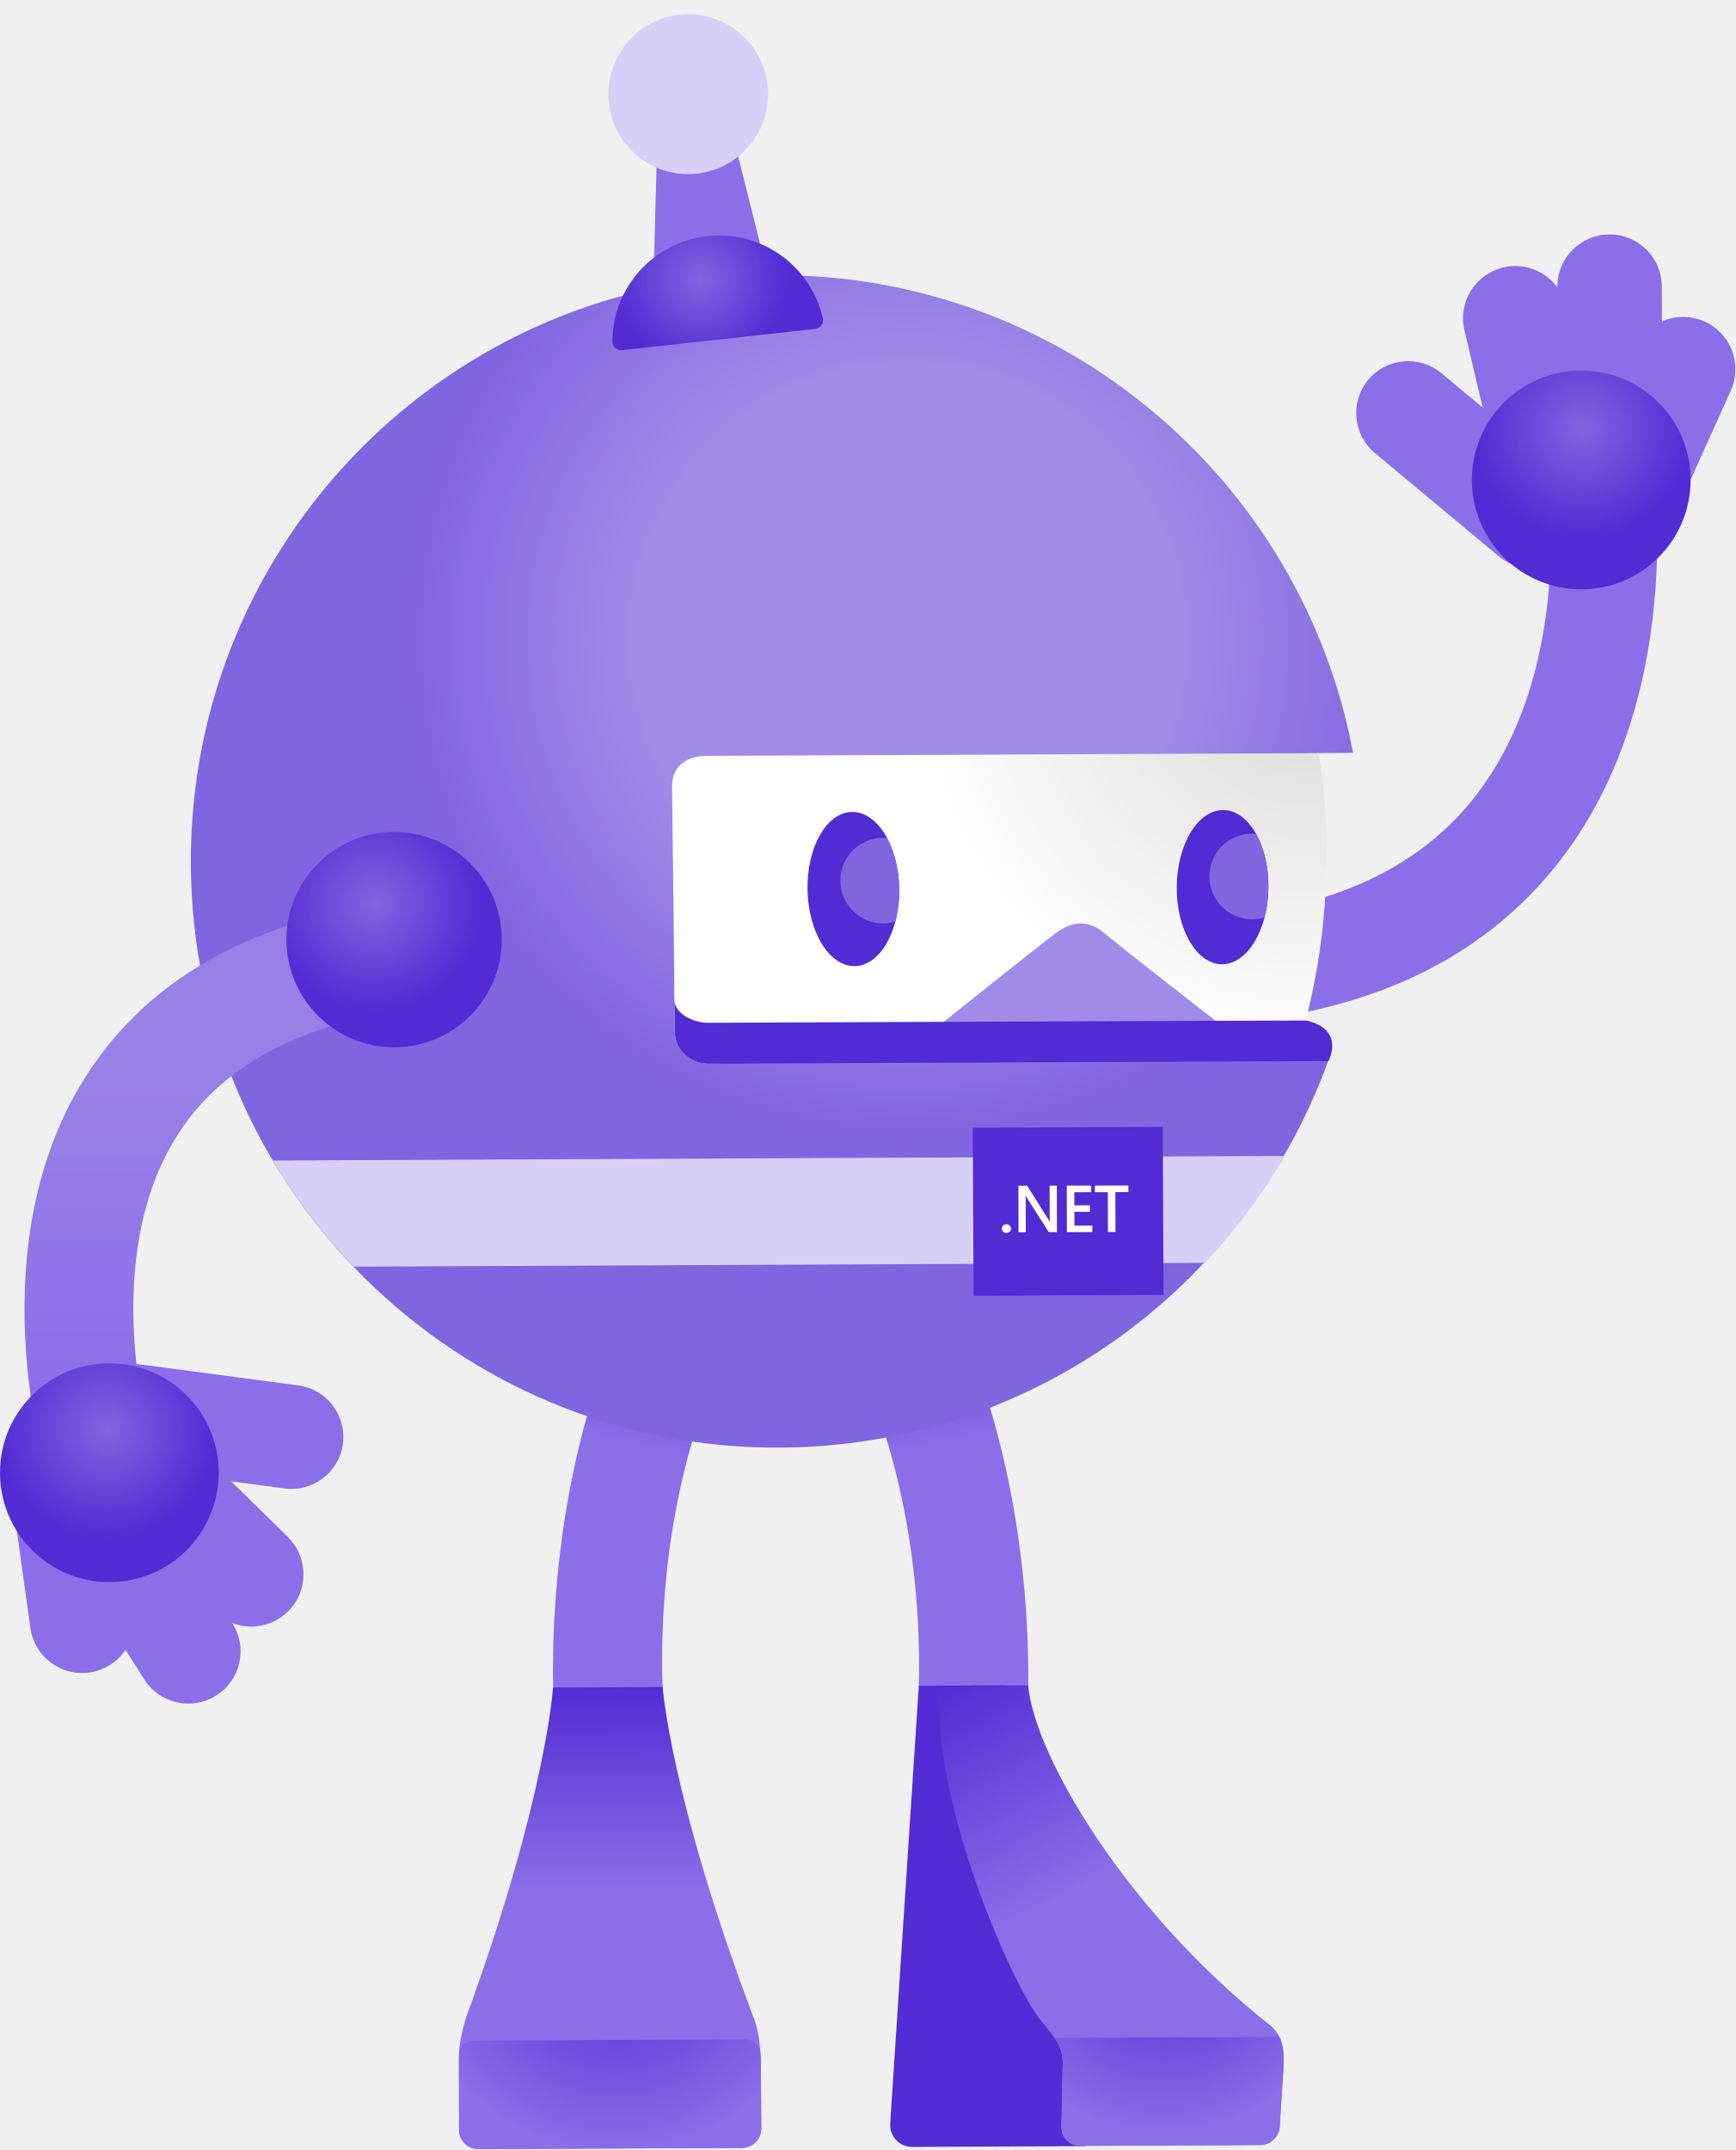
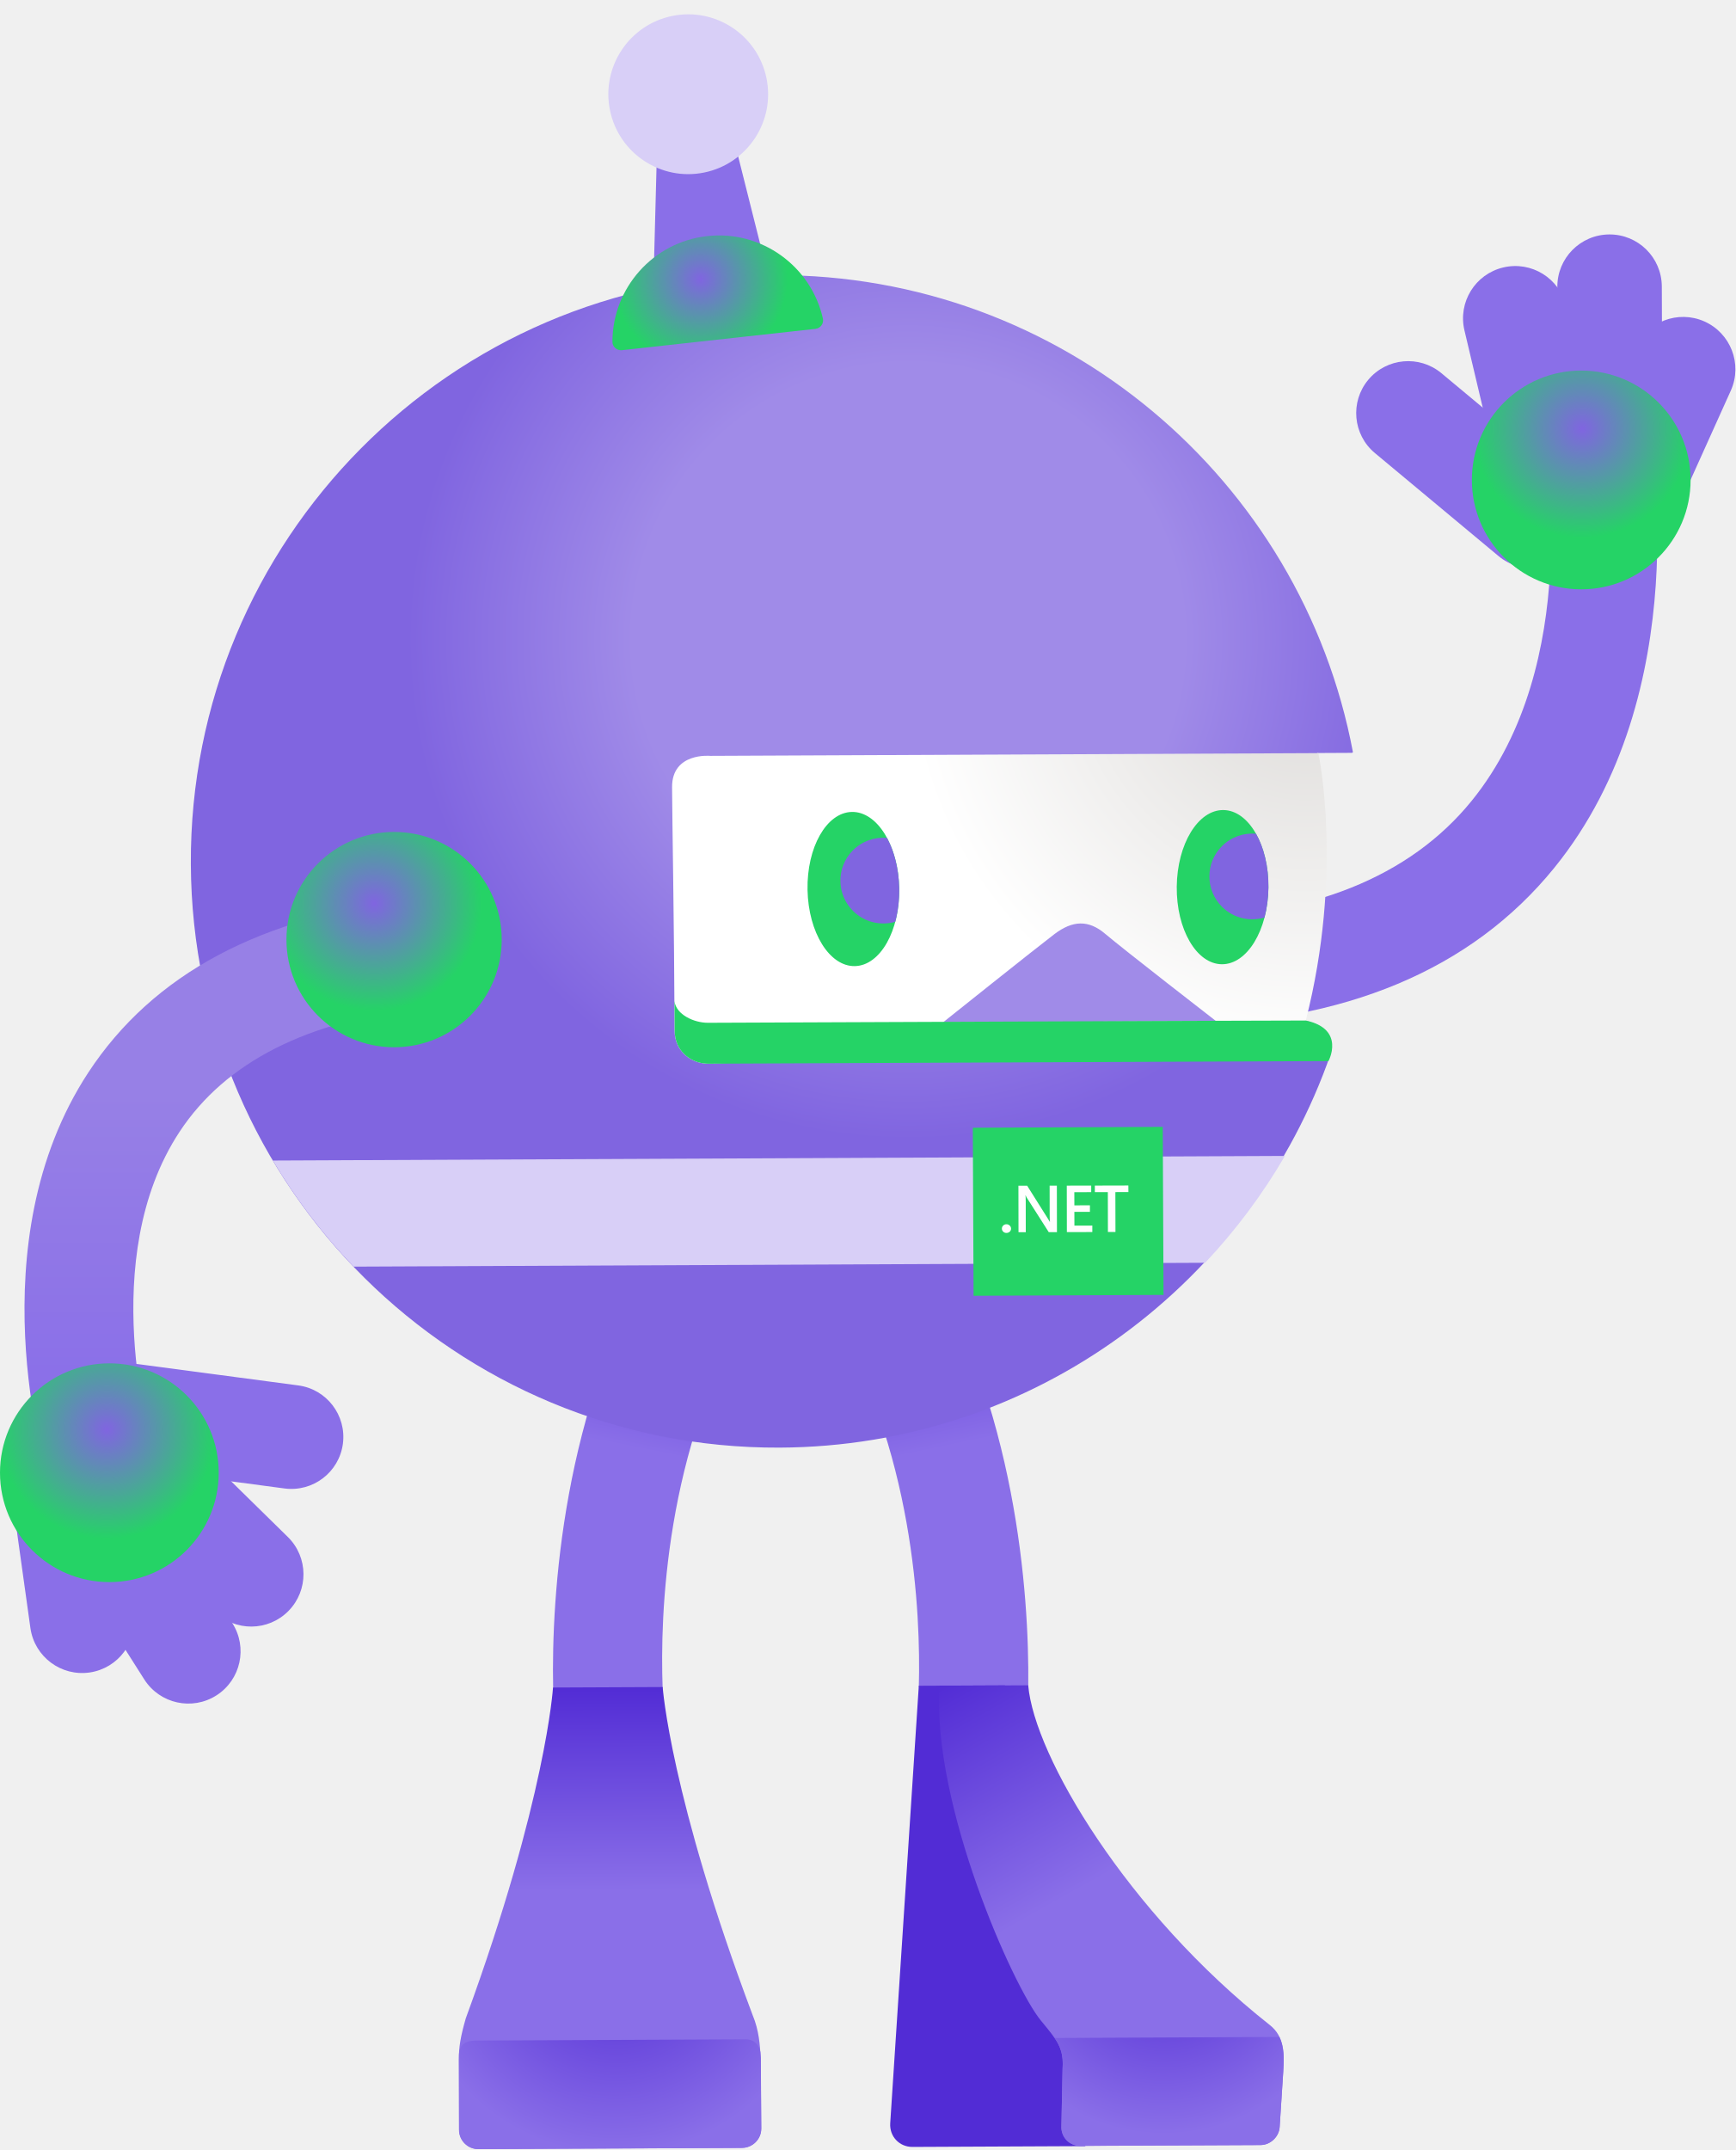
<svg xmlns="http://www.w3.org/2000/svg" width="419" height="519" viewBox="0 0 419 519" fill="none">
  <path d="M284.432 247.568L284.004 221.881C316.359 221.335 340.356 211.735 355.308 193.336C382.408 159.996 372.893 108.183 372.786 107.659L398.013 102.831C398.505 105.432 409.797 167.017 375.237 209.53C355.276 234.093 324.719 246.894 284.432 247.568Z" fill="#8A6FE8" />
  <path d="M331.954 109.36L361.826 134.245C367.145 138.676 375.055 137.959 379.497 132.639C383.928 127.32 383.211 119.41 377.891 114.969L348.019 90.084C342.7 85.653 334.79 86.37 330.348 91.69C325.917 97.02 326.634 104.929 331.954 109.36Z" fill="#8A6FE8" />
  <path d="M407.175 118.062L417.92 94.226C420.735 87.858 417.856 80.409 411.488 77.583C405.12 74.768 397.67 77.647 394.845 84.016L383.831 108.461L407.175 118.062Z" fill="#8A6FE8" />
  <path d="M401.363 105.175L401.234 69.117C401.181 62.149 395.498 56.541 388.53 56.594C381.562 56.648 375.954 62.331 376.007 69.299L376.018 96.11L401.363 105.175Z" fill="#8A6FE8" />
  <path d="M386.453 109.071L378.137 73.955C376.543 67.169 369.757 62.963 362.971 64.558C356.185 66.152 351.979 72.938 353.574 79.724L362.04 115.482L386.453 109.071Z" fill="#8A6FE8" />
  <path d="M381.776 142.261C396.359 142.261 408.181 130.44 408.181 115.857C408.181 101.274 396.359 89.453 381.776 89.453C367.194 89.453 355.372 101.274 355.372 115.857C355.372 130.44 367.194 142.261 381.776 142.261Z" fill="url(#paint0_radial)" />
  <path d="M248.267 406.979C248.513 384.727 245.345 339.561 222.376 301.736L199.922 315.372C220.76 349.675 222.323 389.715 221.841 407.182C221.798 408.627 235.263 409.933 248.267 406.979Z" fill="url(#paint1_linear)" />
  <path d="M221.841 406.936L242.637 406.84L262.052 518.065L220.311 518.258C217.132 518.269 214.724 515.711 214.938 512.532L221.841 406.936Z" fill="#522CD5" />
  <path d="M306.566 488.814C310.173 491.661 310.109 495.782 309.831 500.127L308.964 513.452C308.803 515.839 306.727 517.798 304.34 517.809L260.832 518.012C258.125 518.023 256.08 515.839 256.262 513.142L256.551 499.335C256.883 494.315 255.192 492.474 251.307 487.744C244.649 479.663 224.967 435.62 226.84 406.925L248.256 406.829C249.691 423.858 272.167 461.682 306.566 488.814Z" fill="url(#paint2_linear)" />
  <path d="M309.82 500.127C310.023 497.088 310.077 494.176 308.889 491.715L254.635 491.961C256.134 494.166 256.765 496.092 256.562 499.314L256.273 513.121C256.091 515.828 258.146 518.012 260.843 517.99L304.34 517.798C306.727 517.787 308.803 515.828 308.964 513.442L309.82 500.127Z" fill="url(#paint3_radial)" />
  <path d="M133.552 407.471C133.103 385.22 135.864 340.021 158.49 301.993L181.073 315.425C160.545 349.921 159.346 389.972 159.989 407.428C160.042 408.884 146.578 410.318 133.552 407.471Z" fill="url(#paint4_linear)" />
  <path d="M110.798 497.152C110.765 494.187 111.204 491.575 112.457 487.23C131.882 434.132 133.52 407.364 133.52 407.364L159.999 407.246C159.999 407.246 161.819 433.512 181.716 486.427C183.289 490.195 183.471 493.641 183.674 496.831L183.792 513.816C183.803 516.374 181.716 518.483 179.158 518.494L177.873 518.504L116.781 518.782L115.496 518.793C112.927 518.804 110.83 516.728 110.819 514.159L110.798 497.152Z" fill="url(#paint5_linear)" />
  <path d="M110.798 497.152C110.798 496.67 110.808 496.199 110.83 495.739C110.969 494.262 111.643 492.603 114.875 492.582L180.207 492.282C182.561 492.367 183.343 494.176 183.589 495.311C183.621 495.814 183.664 496.328 183.696 496.82L183.813 513.806C183.824 515.411 183.011 516.824 181.769 517.669C181.031 518.172 180.132 518.472 179.179 518.483L177.895 518.494L116.802 518.772L115.528 518.782C114.244 518.793 113.077 518.269 112.232 517.434C111.386 516.599 110.862 515.432 110.851 514.148L110.798 497.152Z" fill="url(#paint6_radial)" />
  <path d="M314.979 246.348C324.162 210.407 318.008 181.777 318.008 181.777L326.452 181.734L326.656 181.574C314.262 115.75 256.326 66.099 186.949 66.42C108.796 66.773 45.723 130.424 46.077 208.577C46.43 286.731 110.08 349.803 188.234 349.45C249.905 349.172 302.178 309.474 321.304 254.343C321.872 251.999 321.797 247.804 314.979 246.348Z" fill="url(#paint7_radial)" />
  <path d="M310.237 279.035L65.877 280.148C71.4 289.428 77.95 298.012 85.367 305.761L290.972 304.829C298.336 297.005 304.8 288.368 310.237 279.035Z" fill="#D8CFF7" />
-   <path d="M235.062 312.794L280.924 312.585L280.74 272.021L234.877 272.23L235.062 312.794Z" fill="#512BD4" />
+   <path d="M235.062 312.794L280.924 312.585L280.74 272.021L234.877 272.23L235.062 312.794Z" fill="#25d366" />
  <path d="M243.001 297.626C242.691 297.626 242.434 297.53 242.22 297.327C242.006 297.123 241.899 296.866 241.899 296.588C241.899 296.299 242.006 296.042 242.22 295.839C242.434 295.625 242.691 295.528 243.001 295.528C243.312 295.528 243.568 295.635 243.782 295.839C243.996 296.042 244.114 296.299 244.114 296.588C244.114 296.877 244.007 297.123 243.793 297.327C243.568 297.519 243.312 297.626 243.001 297.626Z" fill="white" />
  <path d="M255.192 297.434H253.212L247.967 289.203C247.839 289 247.721 288.775 247.636 288.55H247.593C247.636 288.786 247.657 289.299 247.657 290.091L247.668 297.444H245.912L245.891 286.228H247.999L253.062 294.265C253.276 294.597 253.415 294.833 253.479 294.95H253.511C253.458 294.651 253.437 294.148 253.437 293.441L253.426 286.217H255.17L255.192 297.434Z" fill="white" />
  <path d="M263.733 297.412L257.589 297.423L257.568 286.206L263.465 286.195V287.779L259.387 287.79L259.398 290.969L263.155 290.958V292.532L259.398 292.542L259.409 295.86L263.733 295.85V297.412Z" fill="white" />
  <path d="M272.445 287.758L269.298 287.769L269.32 297.401H267.5L267.479 287.769L264.343 287.779V286.195L272.434 286.174L272.445 287.758Z" fill="white" />
  <path d="M315.279 246.337C324.355 210.836 318.457 182.483 318.308 181.798L171.484 182.462C171.484 182.462 162.226 181.563 162.268 190.018C162.311 198.463 162.761 222.341 162.878 248.746C162.9 254.172 167.363 256.773 170.863 256.751C170.874 256.751 311.618 252.213 315.279 246.337Z" fill="url(#paint8_radial)" />
  <path d="M227.685 246.798C227.685 246.798 250.183 228.827 254.571 225.499C258.959 222.17 262.812 221.977 266.869 225.445C270.925 228.913 293.616 246.498 293.616 246.498L227.685 246.798Z" fill="#A08BE8" />
-   <path d="M320.748 256.141C320.748 256.141 324.943 248.414 315.279 246.348C315.289 246.305 170.927 246.894 170.927 246.894C167.566 246.905 163.232 244.925 162.846 241.671C162.857 244.004 162.878 246.369 162.889 248.756C162.91 253.68 166.582 256.27 169.878 256.698C170.21 256.73 170.542 256.773 170.874 256.773L180.742 256.73L320.748 256.141Z" fill="#512BD4" />
-   <path d="M206.4 233.214C212.511 233.095 217.302 224.667 217.102 214.39C216.901 204.112 211.785 195.878 205.674 195.997C199.563 196.116 194.772 204.544 194.973 214.821C195.173 225.099 200.289 233.333 206.4 233.214Z" fill="#512BD4" />
-   <path d="M306.249 214.267C306.356 203.989 301.488 195.605 295.377 195.541C289.266 195.478 284.225 203.758 284.118 214.037C284.011 224.315 288.878 232.699 294.99 232.763C301.101 232.826 306.142 224.545 306.249 214.267Z" fill="#512BD4" />
+   <path d="M320.748 256.141C320.748 256.141 324.943 248.414 315.279 246.348C315.289 246.305 170.927 246.894 170.927 246.894C167.566 246.905 163.232 244.925 162.846 241.671C162.857 244.004 162.878 246.369 162.889 248.756C162.91 253.68 166.582 256.27 169.878 256.698C170.21 256.73 170.542 256.773 170.874 256.773L180.742 256.73L320.748 256.141Z" fill="#25d366" />
+   <path d="M206.4 233.214C212.511 233.095 217.302 224.667 217.102 214.39C216.901 204.112 211.785 195.878 205.674 195.997C199.563 196.116 194.772 204.544 194.973 214.821C195.173 225.099 200.289 233.333 206.4 233.214Z" fill="#25d366" />
+   <path d="M306.249 214.267C306.356 203.989 301.488 195.605 295.377 195.541C289.266 195.478 284.225 203.758 284.118 214.037C284.011 224.315 288.878 232.699 294.99 232.763C301.101 232.826 306.142 224.545 306.249 214.267Z" fill="#25d366" />
  <path d="M205.905 205.291C208.152 203.022 211.192 202.016 214.157 202.262C215.912 205.495 217.014 209.733 217.111 214.389C217.164 217.3 216.811 220.04 216.158 222.513C212.669 223.519 208.752 222.662 205.979 219.922C201.912 215.909 201.88 209.348 205.905 205.291Z" fill="#8065E0" />
  <path d="M294.996 204.285C297.255 202.016 300.294 200.999 303.259 201.256C305.164 204.628 306.309 209.209 306.256 214.239C306.224 216.808 305.892 219.259 305.303 221.485C301.793 222.523 297.843 221.678 295.061 218.916C291.004 214.892 290.972 208.342 294.996 204.285Z" fill="#8065E0" />
  <path d="M11.634 357.017C10.917 354.716 -5.726 300.141 21.32 258.903C36.947 235.078 63.308 221.035 99.666 217.15L102.449 243.276C74.343 246.273 54.468 256.345 43.358 273.202C23.097 303.941 36.572 348.733 36.711 349.183L11.634 357.017Z" fill="url(#paint9_linear)" />
  <path d="M95.15 252.802C109.502 252.802 121.137 241.167 121.137 226.815C121.137 212.463 109.502 200.828 95.15 200.828C80.798 200.828 69.163 212.463 69.163 226.815C69.163 241.167 80.798 252.802 95.15 252.802Z" fill="url(#paint10_radial)" />
  <path d="M72.01 334.434L33.468 329.307C26.597 328.397 20.293 333.214 19.372 340.085C18.463 346.956 23.279 353.26 30.15 354.181L68.692 359.308C75.563 360.217 81.867 355.401 82.788 348.53C83.698 341.658 78.871 335.344 72.01 334.434Z" fill="#8A6FE8" />
  <path d="M3.735 367.185L7.353 393.076C8.37 399.968 14.77 404.731 21.663 403.725C28.556 402.708 33.319 396.308 32.312 389.415L28.598 362.861L3.735 367.185Z" fill="#8A6FE8" />
  <path d="M15.519 374.988L34.849 405.427C38.606 411.292 46.408 413.005 52.273 409.248C58.139 405.491 59.851 397.689 56.094 391.823L41.795 369.144L15.519 374.988Z" fill="#8A6FE8" />
  <path d="M26.051 363.739L51.803 389.019C56.769 393.911 64.753 393.846 69.644 388.88C74.536 383.914 74.472 375.929 69.516 371.038L43.294 345.297L26.051 363.739Z" fill="#8A6FE8" />
  <path d="M26.404 381.912C40.987 381.912 52.809 370.091 52.809 355.508C52.809 340.925 40.987 329.104 26.404 329.104C11.822 329.104 0 340.925 0 355.508C0 370.091 11.822 381.912 26.404 381.912Z" fill="url(#paint11_radial)" />
  <path d="M184.73 63.631L157.819 66.589L158.561 38.541L177.888 36.418L184.73 63.631Z" fill="#8A6FE8" />
  <path d="M170.018 41.647C180.455 39.521 187.193 29.336 185.067 18.899C182.941 8.461 172.757 1.723 162.319 3.849C151.882 5.975 145.144 16.16 147.27 26.598C149.396 37.035 159.58 43.773 170.018 41.647Z" fill="#D8CFF7" />
  <path d="M196.885 79.385C198.102 79.246 198.948 78.091 198.684 76.9C195.851 64.282 183.923 55.538 170.773 56.993C157.622 58.437 147.886 69.573 147.865 82.499C147.863 83.723 148.949 84.66 150.168 84.532L196.885 79.385Z" fill="url(#paint12_radial)" />
  <defs>
    <radialGradient id="paint0_radial" cx="0" cy="0" r="1" gradientUnits="userSpaceOnUse" gradientTransform="translate(382.004 103.457) scale(26.4058)">
      <stop stop-color="#8065E0" />
-       <stop offset="1" stop-color="#512BD4" />
+       <stop offset="1" stop-color="#25d366" />
    </radialGradient>
    <linearGradient id="paint1_linear" x1="214.439" y1="303.482" x2="236.702" y2="409.505" gradientUnits="userSpaceOnUse">
      <stop stop-color="#522CD5" />
      <stop offset="0.44" stop-color="#8A6FE8" />
    </linearGradient>
    <linearGradient id="paint2_linear" x1="231.673" y1="404.144" x2="297.805" y2="522.048" gradientUnits="userSpaceOnUse">
      <stop stop-color="#522CD5" />
      <stop offset="0.44" stop-color="#8A6FE8" />
    </linearGradient>
    <radialGradient id="paint3_radial" cx="0" cy="0" r="1" gradientUnits="userSpaceOnUse" gradientTransform="translate(280.957 469.555) rotate(-0.260742) scale(45.8326)">
      <stop offset="0.034" stop-color="#522CD5" />
      <stop offset="0.996" stop-color="#8A6FE8" />
    </radialGradient>
    <linearGradient id="paint4_linear" x1="166.061" y1="303.491" x2="144.763" y2="409.709" gradientUnits="userSpaceOnUse">
      <stop stop-color="#522CD5" />
      <stop offset="0.44" stop-color="#8A6FE8" />
    </linearGradient>
    <linearGradient id="paint5_linear" x1="146.739" y1="407.302" x2="147.246" y2="518.627" gradientUnits="userSpaceOnUse">
      <stop stop-color="#522CD5" />
      <stop offset="0.44" stop-color="#8A6FE8" />
    </linearGradient>
    <radialGradient id="paint6_radial" cx="0" cy="0" r="1" gradientUnits="userSpaceOnUse" gradientTransform="translate(148.63 470.023) rotate(179.739) scale(50.2476)">
      <stop offset="0.034" stop-color="#522CD5" />
      <stop offset="0.996" stop-color="#8A6FE8" />
    </radialGradient>
    <radialGradient id="paint7_radial" cx="0" cy="0" r="1" gradientUnits="userSpaceOnUse" gradientTransform="translate(219.219 153.929) rotate(179.739) scale(140.935)">
      <stop offset="0.474" stop-color="#A08BE8" />
      <stop offset="0.862" stop-color="#8065E0" />
    </radialGradient>
    <radialGradient id="paint8_radial" cx="0" cy="0" r="1" gradientUnits="userSpaceOnUse" gradientTransform="translate(314.861 158.738) rotate(179.739) scale(146.053)">
      <stop offset="0.093" stop-color="#E1DFDD" />
      <stop offset="0.657" stop-color="white" />
    </radialGradient>
    <linearGradient id="paint9_linear" x1="54.185" y1="217.159" x2="54.185" y2="357.022" gradientUnits="userSpaceOnUse">
      <stop offset="0.334" stop-color="#9780E6" />
      <stop offset="0.849" stop-color="#8A6FE8" />
    </linearGradient>
    <radialGradient id="paint10_radial" cx="0" cy="0" r="1" gradientUnits="userSpaceOnUse" gradientTransform="translate(90.3494 218.071) rotate(-0.260742) scale(25.9924)">
      <stop stop-color="#8065E0" />
-       <stop offset="1" stop-color="#512BD4" />
+       <stop offset="1" stop-color="#25d366" />
    </radialGradient>
    <radialGradient id="paint11_radial" cx="0" cy="0" r="1" gradientUnits="userSpaceOnUse" gradientTransform="translate(25.805 345.043) scale(26.4106)">
      <stop stop-color="#8065E0" />
-       <stop offset="1" stop-color="#512BD4" />
+       <stop offset="1" stop-color="#25d366" />
    </radialGradient>
    <radialGradient id="paint12_radial" cx="0" cy="0" r="1" gradientUnits="userSpaceOnUse" gradientTransform="translate(169.113 67.3662) rotate(-32.2025) scale(21.0773)">
      <stop stop-color="#8065E0" />
-       <stop offset="1" stop-color="#512BD4" />
+       <stop offset="1" stop-color="#25d366" />
    </radialGradient>
  </defs>
</svg>
